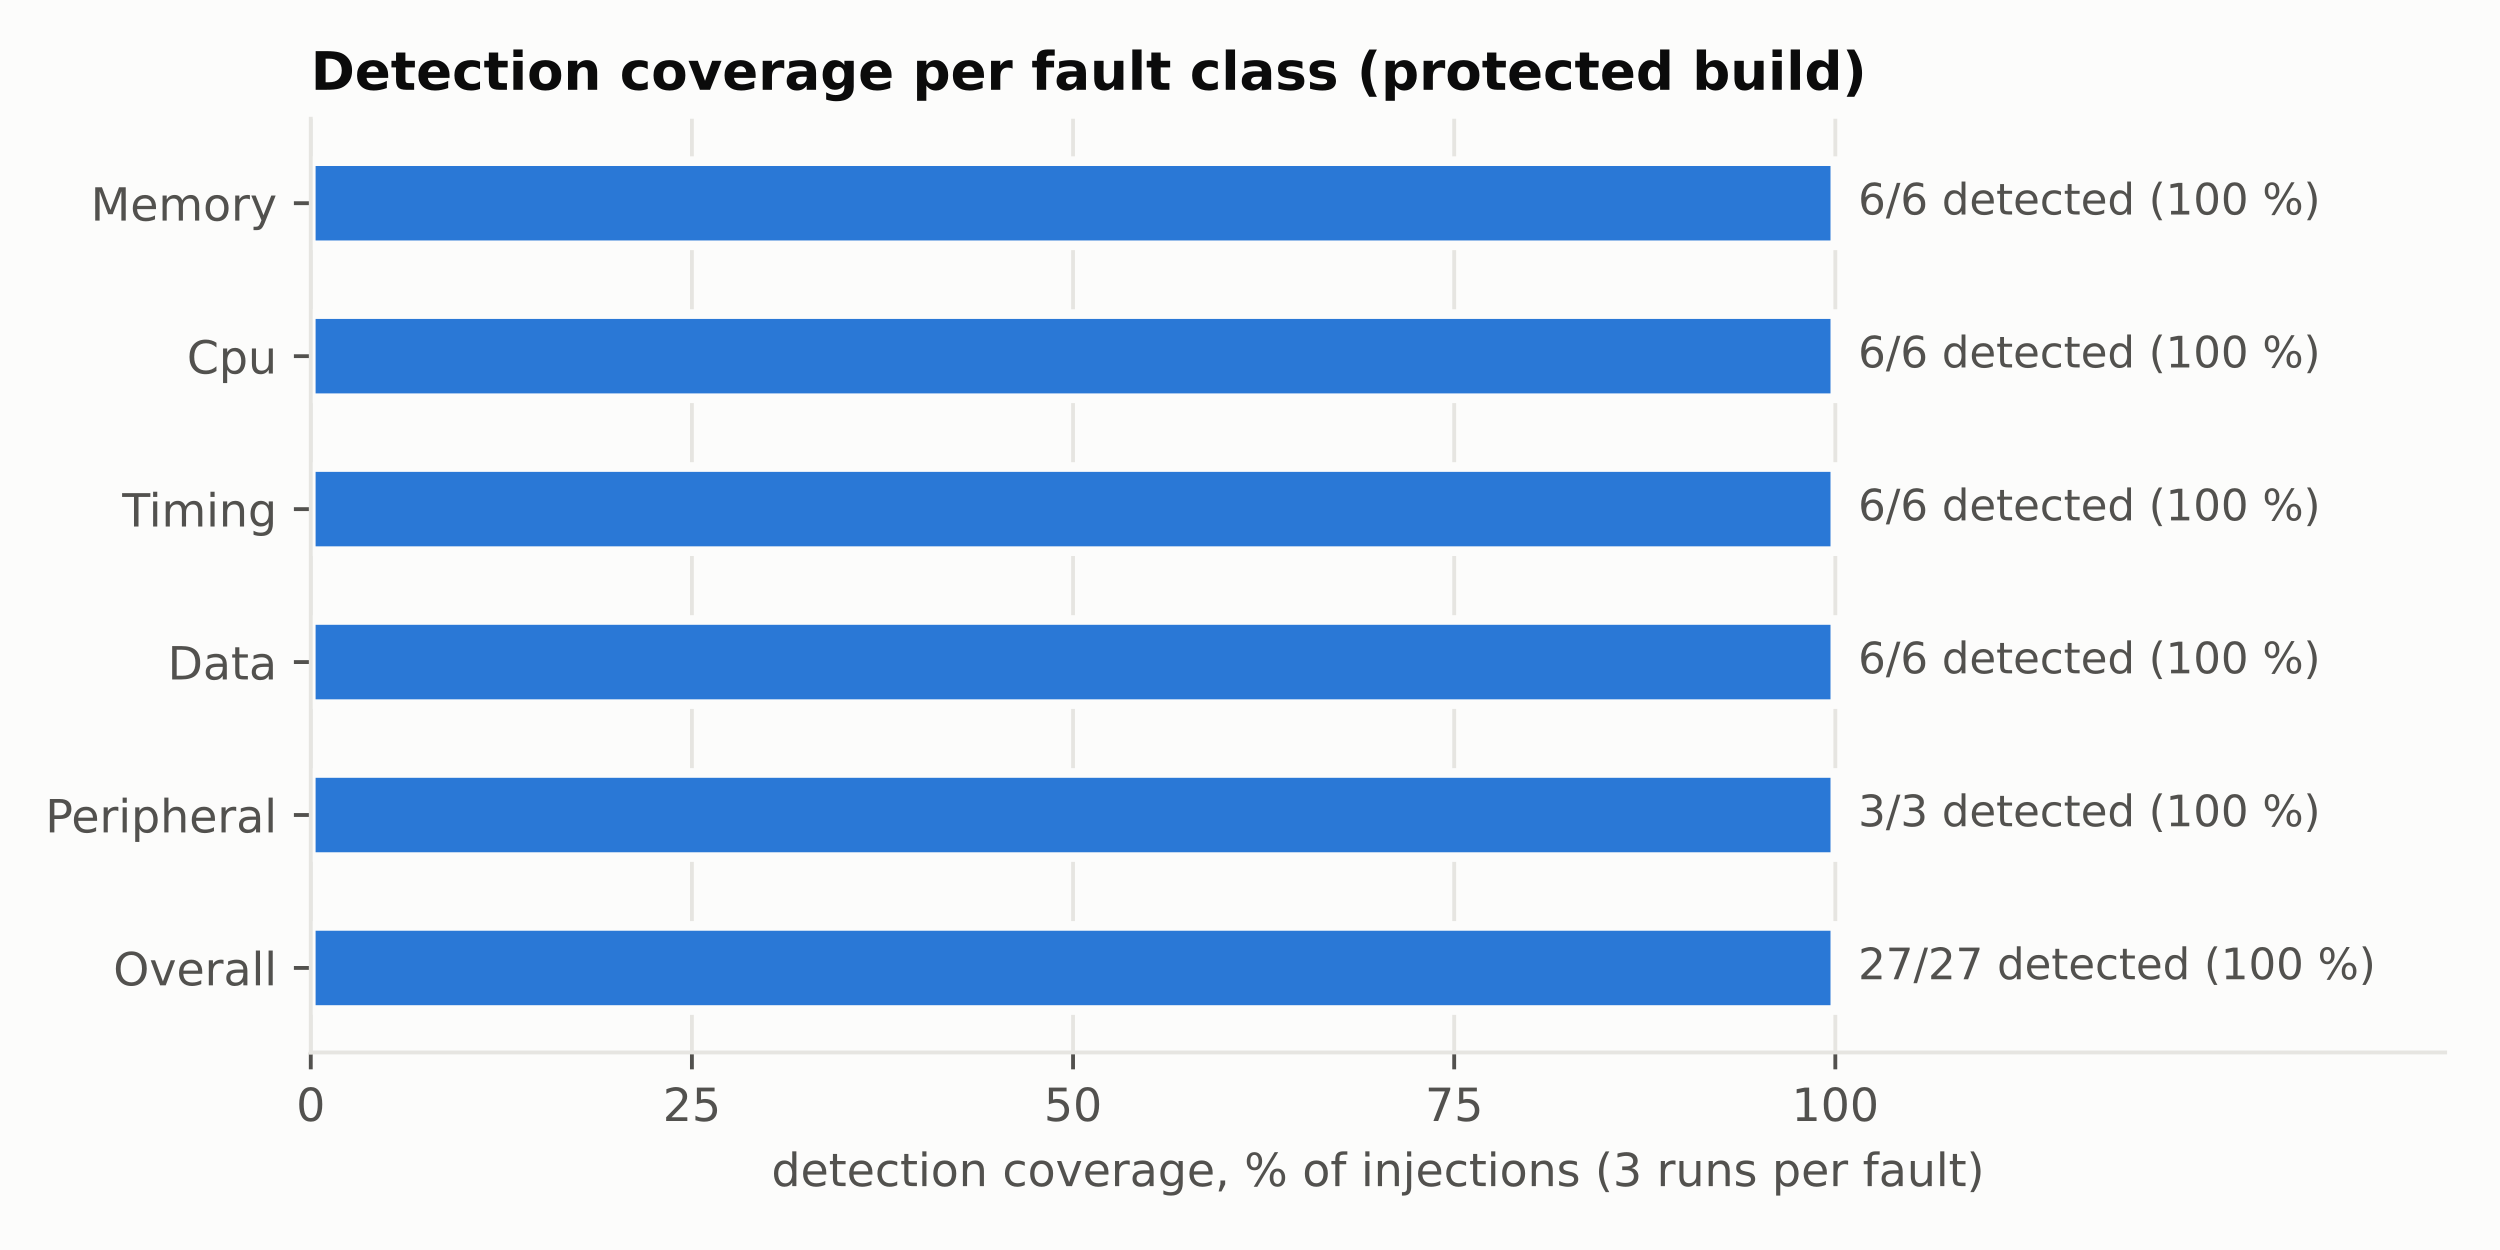
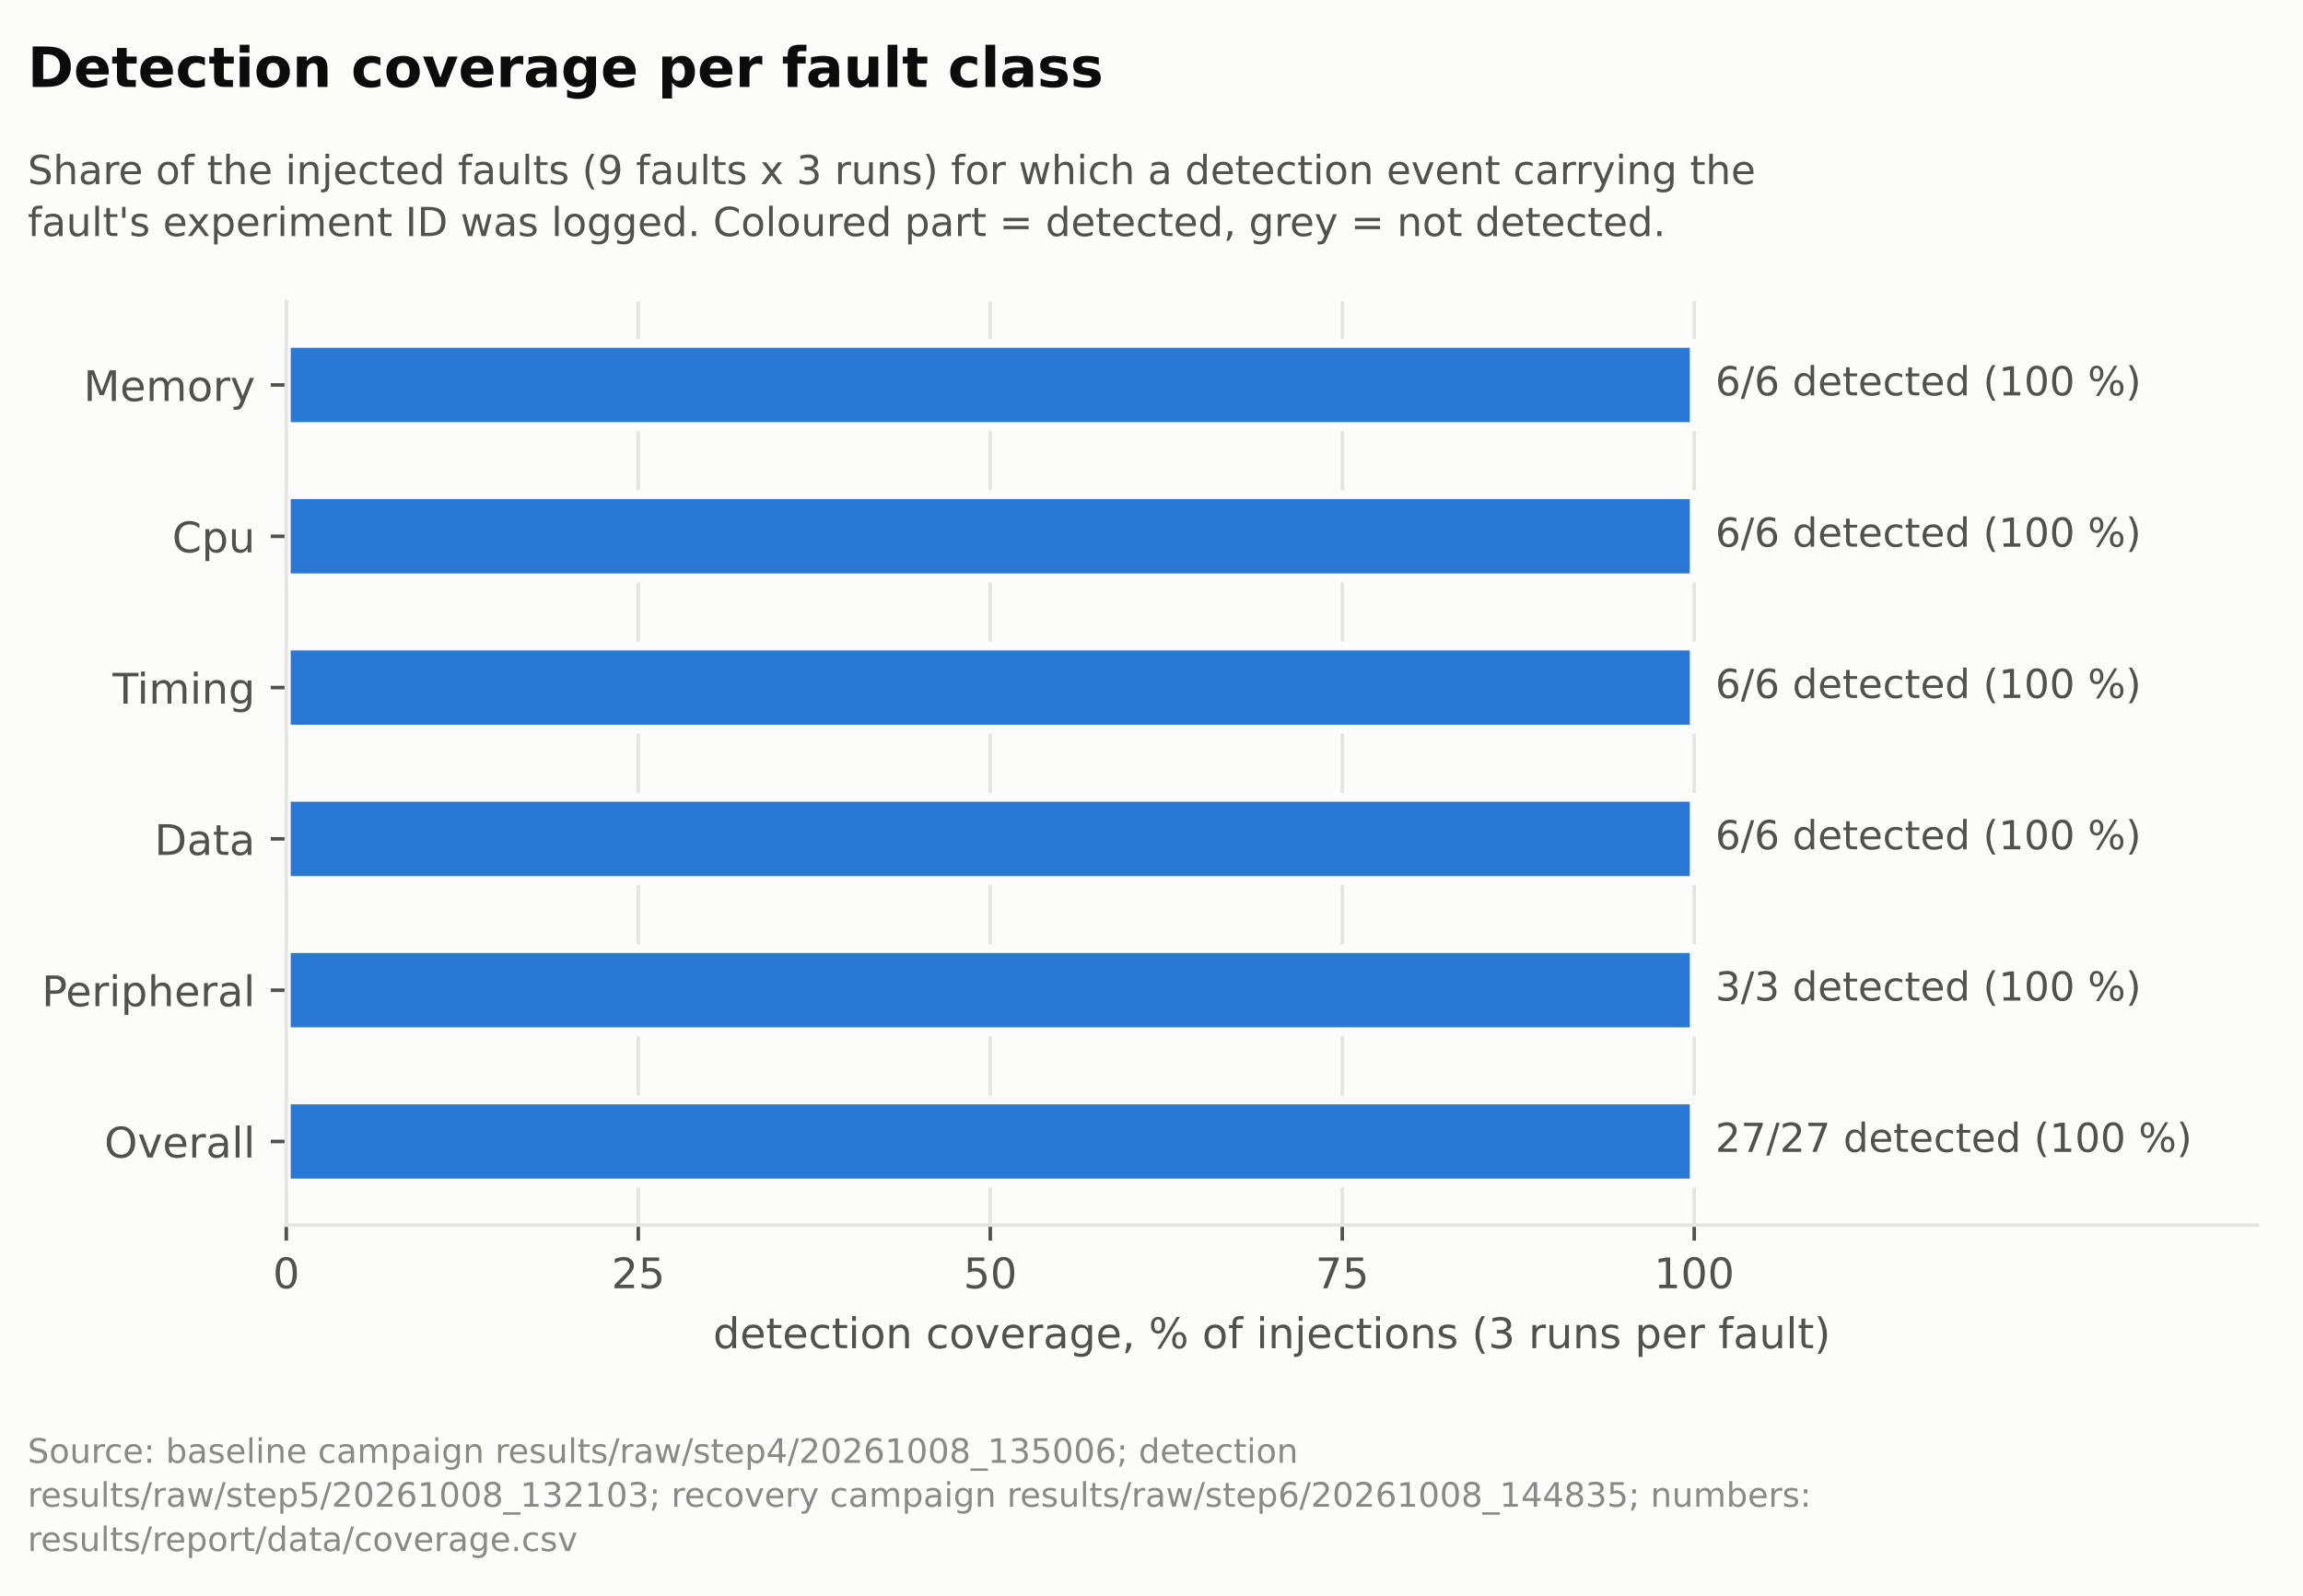
- <svg xmlns="http://www.w3.org/2000/svg" xmlns:xlink="http://www.w3.org/1999/xlink" width="518.4pt" height="259.2pt" viewBox="0 0 518.4 259.2" version="1.1">
+ <svg xmlns="http://www.w3.org/2000/svg" xmlns:xlink="http://www.w3.org/1999/xlink" width="518.4pt" height="359.28pt" viewBox="0 0 518.4 359.28" version="1.1">
  <defs>
    <style type="text/css">*{stroke-linejoin: round; stroke-linecap: butt}</style>
  </defs>
  <g id="figure_1">
    <g id="patch_1">
-       <path d="M 0 259.2  L 518.4 259.2  L 518.4 0  L 0 0  z " style="fill: #fcfcfb" />
+       <path d="M 0 359.28  L 518.4 359.28  L 518.4 0  L 0 0  z " style="fill: #fcfcfb" />
    </g>
    <g id="axes_1">
      <g id="patch_2">
-         <path d="M 64.442 218.238  L 507.024 218.238  L 507.024 24.617  L 64.442 24.617  z " style="fill: #fcfcfb" />
+         <path d="M 64.442 275.838  L 508.14 275.838  L 508.14 67.86  L 64.442 67.86  z " style="fill: #fcfcfb" />
      </g>
      <g id="matplotlib.axis_1">
        <g id="xtick_1">
          <g id="line2d_1">
-             <path d="M 64.442 218.238  L 64.442 24.617  " clip-path="url(#p39b8e1b7d4)" style="fill: none; stroke: #e6e5e1; stroke-width: 0.8; stroke-linecap: square" />
+             <path d="M 64.442 275.838  L 64.442 67.86  " clip-path="url(#p9a566b7a7e)" style="fill: none; stroke: #e6e5e1; stroke-width: 0.8; stroke-linecap: square" />
          </g>
          <g id="line2d_2">
            <defs>
              <path id="mfd9ad8525b" d="M 0 0  L 0 3.5  " style="stroke: #52514e; stroke-width: 0.8" />
            </defs>
            <g>
-               <use xlink:href="#mfd9ad8525b" x="64.442" y="218.238" style="fill: #52514e; stroke: #52514e; stroke-width: 0.8" />
+               <use xlink:href="#mfd9ad8525b" x="64.442" y="275.838" style="fill: #52514e; stroke: #52514e; stroke-width: 0.8" />
            </g>
          </g>
          <g id="text_1">
-             <text style="font-size: 9.5px; font-family: 'DejaVu Sans'; text-anchor: middle; fill: #52514e" x="64.442" y="232.456" transform="rotate(-0 64.4425 232.4555)">0</text>
+             <text style="font-size: 9.5px; font-family: 'DejaVu Sans'; text-anchor: middle; fill: #52514e" x="64.442" y="290.056" transform="rotate(-0 64.4425 290.0555)">0</text>
          </g>
        </g>
        <g id="xtick_2">
          <g id="line2d_3">
-             <path d="M 143.475 218.238  L 143.475 24.617  " clip-path="url(#p39b8e1b7d4)" style="fill: none; stroke: #e6e5e1; stroke-width: 0.8; stroke-linecap: square" />
+             <path d="M 143.674 275.838  L 143.674 67.86  " clip-path="url(#p9a566b7a7e)" style="fill: none; stroke: #e6e5e1; stroke-width: 0.8; stroke-linecap: square" />
          </g>
          <g id="line2d_4">
            <g>
-               <use xlink:href="#mfd9ad8525b" x="143.475" y="218.238" style="fill: #52514e; stroke: #52514e; stroke-width: 0.8" />
+               <use xlink:href="#mfd9ad8525b" x="143.674" y="275.838" style="fill: #52514e; stroke: #52514e; stroke-width: 0.8" />
            </g>
          </g>
          <g id="text_2">
-             <text style="font-size: 9.5px; font-family: 'DejaVu Sans'; text-anchor: middle; fill: #52514e" x="143.475" y="232.456" transform="rotate(-0 143.4749 232.4555)">25</text>
+             <text style="font-size: 9.5px; font-family: 'DejaVu Sans'; text-anchor: middle; fill: #52514e" x="143.674" y="290.056" transform="rotate(-0 143.6742 290.0555)">25</text>
          </g>
        </g>
        <g id="xtick_3">
          <g id="line2d_5">
-             <path d="M 222.507 218.238  L 222.507 24.617  " clip-path="url(#p39b8e1b7d4)" style="fill: none; stroke: #e6e5e1; stroke-width: 0.8; stroke-linecap: square" />
+             <path d="M 222.906 275.838  L 222.906 67.86  " clip-path="url(#p9a566b7a7e)" style="fill: none; stroke: #e6e5e1; stroke-width: 0.8; stroke-linecap: square" />
          </g>
          <g id="line2d_6">
            <g>
-               <use xlink:href="#mfd9ad8525b" x="222.507" y="218.238" style="fill: #52514e; stroke: #52514e; stroke-width: 0.8" />
+               <use xlink:href="#mfd9ad8525b" x="222.906" y="275.838" style="fill: #52514e; stroke: #52514e; stroke-width: 0.8" />
            </g>
          </g>
          <g id="text_3">
-             <text style="font-size: 9.5px; font-family: 'DejaVu Sans'; text-anchor: middle; fill: #52514e" x="222.507" y="232.456" transform="rotate(-0 222.5073 232.4555)">50</text>
+             <text style="font-size: 9.5px; font-family: 'DejaVu Sans'; text-anchor: middle; fill: #52514e" x="222.906" y="290.056" transform="rotate(-0 222.9059 290.0555)">50</text>
          </g>
        </g>
        <g id="xtick_4">
          <g id="line2d_7">
-             <path d="M 301.54 218.238  L 301.54 24.617  " clip-path="url(#p39b8e1b7d4)" style="fill: none; stroke: #e6e5e1; stroke-width: 0.8; stroke-linecap: square" />
+             <path d="M 302.138 275.838  L 302.138 67.86  " clip-path="url(#p9a566b7a7e)" style="fill: none; stroke: #e6e5e1; stroke-width: 0.8; stroke-linecap: square" />
          </g>
          <g id="line2d_8">
            <g>
-               <use xlink:href="#mfd9ad8525b" x="301.54" y="218.238" style="fill: #52514e; stroke: #52514e; stroke-width: 0.8" />
+               <use xlink:href="#mfd9ad8525b" x="302.138" y="275.838" style="fill: #52514e; stroke: #52514e; stroke-width: 0.8" />
            </g>
          </g>
          <g id="text_4">
-             <text style="font-size: 9.5px; font-family: 'DejaVu Sans'; text-anchor: middle; fill: #52514e" x="301.54" y="232.456" transform="rotate(-0 301.5397 232.4555)">75</text>
+             <text style="font-size: 9.5px; font-family: 'DejaVu Sans'; text-anchor: middle; fill: #52514e" x="302.138" y="290.056" transform="rotate(-0 302.1376 290.0555)">75</text>
          </g>
        </g>
        <g id="xtick_5">
          <g id="line2d_9">
-             <path d="M 380.572 218.238  L 380.572 24.617  " clip-path="url(#p39b8e1b7d4)" style="fill: none; stroke: #e6e5e1; stroke-width: 0.8; stroke-linecap: square" />
+             <path d="M 381.369 275.838  L 381.369 67.86  " clip-path="url(#p9a566b7a7e)" style="fill: none; stroke: #e6e5e1; stroke-width: 0.8; stroke-linecap: square" />
          </g>
          <g id="line2d_10">
            <g>
-               <use xlink:href="#mfd9ad8525b" x="380.572" y="218.238" style="fill: #52514e; stroke: #52514e; stroke-width: 0.8" />
+               <use xlink:href="#mfd9ad8525b" x="381.369" y="275.838" style="fill: #52514e; stroke: #52514e; stroke-width: 0.8" />
            </g>
          </g>
          <g id="text_5">
-             <text style="font-size: 9.5px; font-family: 'DejaVu Sans'; text-anchor: middle; fill: #52514e" x="380.572" y="232.456" transform="rotate(-0 380.5721 232.4555)">100</text>
+             <text style="font-size: 9.5px; font-family: 'DejaVu Sans'; text-anchor: middle; fill: #52514e" x="381.369" y="290.056" transform="rotate(-0 381.3693 290.0555)">100</text>
          </g>
        </g>
        <g id="text_6">
-           <text style="font-size: 9.5px; font-family: 'DejaVu Sans'; text-anchor: middle; fill: #52514e" x="285.733" y="245.956" transform="rotate(-0 285.7332 245.9563)">detection coverage, % of injections (3 runs per fault)</text>
+           <text style="font-size: 9.5px; font-family: 'DejaVu Sans'; text-anchor: middle; fill: #52514e" x="286.291" y="303.556" transform="rotate(-0 286.2912 303.5563)">detection coverage, % of injections (3 runs per fault)</text>
        </g>
      </g>
      <g id="matplotlib.axis_2">
        <g id="ytick_1">
          <g id="line2d_11">
            <defs>
              <path id="ma15780b51b" d="M 0 0  L -3.5 0  " style="stroke: #52514e; stroke-width: 0.8" />
            </defs>
            <g>
-               <use xlink:href="#ma15780b51b" x="64.442" y="42.14" style="fill: #52514e; stroke: #52514e; stroke-width: 0.8" />
+               <use xlink:href="#ma15780b51b" x="64.442" y="86.682" style="fill: #52514e; stroke: #52514e; stroke-width: 0.8" />
            </g>
          </g>
          <g id="text_7">
-             <text style="font-size: 9.5px; font-family: 'DejaVu Sans'; text-anchor: end; fill: #52514e" x="57.443" y="45.749" transform="rotate(-0 57.4425 45.74887)">Memory</text>
+             <text style="font-size: 9.5px; font-family: 'DejaVu Sans'; text-anchor: end; fill: #52514e" x="57.443" y="90.291" transform="rotate(-0 57.4425 90.29079)">Memory</text>
          </g>
        </g>
        <g id="ytick_2">
          <g id="line2d_12">
            <g>
-               <use xlink:href="#ma15780b51b" x="64.442" y="73.855" style="fill: #52514e; stroke: #52514e; stroke-width: 0.8" />
+               <use xlink:href="#ma15780b51b" x="64.442" y="120.749" style="fill: #52514e; stroke: #52514e; stroke-width: 0.8" />
            </g>
          </g>
          <g id="text_8">
-             <text style="font-size: 9.5px; font-family: 'DejaVu Sans'; text-anchor: end; fill: #52514e" x="57.443" y="77.464" transform="rotate(-0 57.4425 77.46392)">Cpu</text>
+             <text style="font-size: 9.5px; font-family: 'DejaVu Sans'; text-anchor: end; fill: #52514e" x="57.443" y="124.358" transform="rotate(-0 57.4425 124.3576)">Cpu</text>
          </g>
        </g>
        <g id="ytick_3">
          <g id="line2d_13">
            <g>
-               <use xlink:href="#ma15780b51b" x="64.442" y="105.57" style="fill: #52514e; stroke: #52514e; stroke-width: 0.8" />
+               <use xlink:href="#ma15780b51b" x="64.442" y="154.815" style="fill: #52514e; stroke: #52514e; stroke-width: 0.8" />
            </g>
          </g>
          <g id="text_9">
-             <text style="font-size: 9.5px; font-family: 'DejaVu Sans'; text-anchor: end; fill: #52514e" x="57.443" y="109.179" transform="rotate(-0 57.4425 109.1793)">Timing</text>
+             <text style="font-size: 9.5px; font-family: 'DejaVu Sans'; text-anchor: end; fill: #52514e" x="57.443" y="158.425" transform="rotate(-0 57.4425 158.4247)">Timing</text>
          </g>
        </g>
        <g id="ytick_4">
          <g id="line2d_14">
            <g>
-               <use xlink:href="#ma15780b51b" x="64.442" y="137.285" style="fill: #52514e; stroke: #52514e; stroke-width: 0.8" />
+               <use xlink:href="#ma15780b51b" x="64.442" y="188.882" style="fill: #52514e; stroke: #52514e; stroke-width: 0.8" />
            </g>
          </g>
          <g id="text_10">
-             <text style="font-size: 9.5px; font-family: 'DejaVu Sans'; text-anchor: end; fill: #52514e" x="57.443" y="140.894" transform="rotate(-0 57.4425 140.894)">Data</text>
+             <text style="font-size: 9.5px; font-family: 'DejaVu Sans'; text-anchor: end; fill: #52514e" x="57.443" y="192.491" transform="rotate(-0 57.4425 192.4912)">Data</text>
          </g>
        </g>
        <g id="ytick_5">
          <g id="line2d_15">
            <g>
-               <use xlink:href="#ma15780b51b" x="64.442" y="169" style="fill: #52514e; stroke: #52514e; stroke-width: 0.8" />
+               <use xlink:href="#ma15780b51b" x="64.442" y="222.949" style="fill: #52514e; stroke: #52514e; stroke-width: 0.8" />
            </g>
          </g>
          <g id="text_11">
-             <text style="font-size: 9.5px; font-family: 'DejaVu Sans'; text-anchor: end; fill: #52514e" x="57.443" y="172.609" transform="rotate(-0 57.4425 172.6094)">Peripheral</text>
+             <text style="font-size: 9.5px; font-family: 'DejaVu Sans'; text-anchor: end; fill: #52514e" x="57.443" y="226.558" transform="rotate(-0 57.4425 226.5583)">Peripheral</text>
          </g>
        </g>
        <g id="ytick_6">
          <g id="line2d_16">
            <g>
-               <use xlink:href="#ma15780b51b" x="64.442" y="200.715" style="fill: #52514e; stroke: #52514e; stroke-width: 0.8" />
+               <use xlink:href="#ma15780b51b" x="64.442" y="257.016" style="fill: #52514e; stroke: #52514e; stroke-width: 0.8" />
            </g>
          </g>
          <g id="text_12">
-             <text style="font-size: 9.5px; font-family: 'DejaVu Sans'; text-anchor: end; fill: #52514e" x="57.443" y="204.324" transform="rotate(-0 57.4425 204.3245)">Overall</text>
+             <text style="font-size: 9.5px; font-family: 'DejaVu Sans'; text-anchor: end; fill: #52514e" x="57.443" y="260.625" transform="rotate(-0 57.4425 260.6251)">Overall</text>
          </g>
        </g>
      </g>
      <g id="patch_3">
-         <path d="M 64.442 50.862  L 380.572 50.862  L 380.572 33.418  L 64.442 33.418  z " clip-path="url(#p39b8e1b7d4)" style="fill: #e6e5e1" />
+         <path d="M 64.442 96.05  L 381.369 96.05  L 381.369 77.314  L 64.442 77.314  z " clip-path="url(#p9a566b7a7e)" style="fill: #e6e5e1" />
      </g>
      <g id="patch_4">
-         <path d="M 64.442 50.862  L 380.572 50.862  L 380.572 33.418  L 64.442 33.418  z " clip-path="url(#p39b8e1b7d4)" style="fill: #2a78d6; stroke: #fcfcfb; stroke-width: 2; stroke-linejoin: miter" />
+         <path d="M 64.442 96.05  L 381.369 96.05  L 381.369 77.314  L 64.442 77.314  z " clip-path="url(#p9a566b7a7e)" style="fill: #2a78d6; stroke: #fcfcfb; stroke-width: 2; stroke-linejoin: miter" />
      </g>
      <g id="patch_5">
-         <path d="M 64.442 82.577  L 380.572 82.577  L 380.572 65.133  L 64.442 65.133  z " clip-path="url(#p39b8e1b7d4)" style="fill: #e6e5e1" />
+         <path d="M 64.442 130.117  L 381.369 130.117  L 381.369 111.38  L 64.442 111.38  z " clip-path="url(#p9a566b7a7e)" style="fill: #e6e5e1" />
      </g>
      <g id="patch_6">
-         <path d="M 64.442 82.577  L 380.572 82.577  L 380.572 65.133  L 64.442 65.133  z " clip-path="url(#p39b8e1b7d4)" style="fill: #2a78d6; stroke: #fcfcfb; stroke-width: 2; stroke-linejoin: miter" />
+         <path d="M 64.442 130.117  L 381.369 130.117  L 381.369 111.38  L 64.442 111.38  z " clip-path="url(#p9a566b7a7e)" style="fill: #2a78d6; stroke: #fcfcfb; stroke-width: 2; stroke-linejoin: miter" />
      </g>
      <g id="patch_7">
-         <path d="M 64.442 114.292  L 380.572 114.292  L 380.572 96.848  L 64.442 96.848  z " clip-path="url(#p39b8e1b7d4)" style="fill: #e6e5e1" />
+         <path d="M 64.442 164.184  L 381.369 164.184  L 381.369 145.447  L 64.442 145.447  z " clip-path="url(#p9a566b7a7e)" style="fill: #e6e5e1" />
      </g>
      <g id="patch_8">
-         <path d="M 64.442 114.292  L 380.572 114.292  L 380.572 96.848  L 64.442 96.848  z " clip-path="url(#p39b8e1b7d4)" style="fill: #2a78d6; stroke: #fcfcfb; stroke-width: 2; stroke-linejoin: miter" />
+         <path d="M 64.442 164.184  L 381.369 164.184  L 381.369 145.447  L 64.442 145.447  z " clip-path="url(#p9a566b7a7e)" style="fill: #2a78d6; stroke: #fcfcfb; stroke-width: 2; stroke-linejoin: miter" />
      </g>
      <g id="patch_9">
-         <path d="M 64.442 146.007  L 380.572 146.007  L 380.572 128.563  L 64.442 128.563  z " clip-path="url(#p39b8e1b7d4)" style="fill: #e6e5e1" />
+         <path d="M 64.442 198.251  L 381.369 198.251  L 381.369 179.514  L 64.442 179.514  z " clip-path="url(#p9a566b7a7e)" style="fill: #e6e5e1" />
      </g>
      <g id="patch_10">
-         <path d="M 64.442 146.007  L 380.572 146.007  L 380.572 128.563  L 64.442 128.563  z " clip-path="url(#p39b8e1b7d4)" style="fill: #2a78d6; stroke: #fcfcfb; stroke-width: 2; stroke-linejoin: miter" />
+         <path d="M 64.442 198.251  L 381.369 198.251  L 381.369 179.514  L 64.442 179.514  z " clip-path="url(#p9a566b7a7e)" style="fill: #2a78d6; stroke: #fcfcfb; stroke-width: 2; stroke-linejoin: miter" />
      </g>
      <g id="patch_11">
-         <path d="M 64.442 177.722  L 380.572 177.722  L 380.572 160.279  L 64.442 160.279  z " clip-path="url(#p39b8e1b7d4)" style="fill: #e6e5e1" />
+         <path d="M 64.442 232.317  L 381.369 232.317  L 381.369 213.581  L 64.442 213.581  z " clip-path="url(#p9a566b7a7e)" style="fill: #e6e5e1" />
      </g>
      <g id="patch_12">
-         <path d="M 64.442 177.722  L 380.572 177.722  L 380.572 160.279  L 64.442 160.279  z " clip-path="url(#p39b8e1b7d4)" style="fill: #2a78d6; stroke: #fcfcfb; stroke-width: 2; stroke-linejoin: miter" />
+         <path d="M 64.442 232.317  L 381.369 232.317  L 381.369 213.581  L 64.442 213.581  z " clip-path="url(#p9a566b7a7e)" style="fill: #2a78d6; stroke: #fcfcfb; stroke-width: 2; stroke-linejoin: miter" />
      </g>
      <g id="patch_13">
-         <path d="M 64.442 209.437  L 380.572 209.437  L 380.572 191.994  L 64.442 191.994  z " clip-path="url(#p39b8e1b7d4)" style="fill: #e6e5e1" />
+         <path d="M 64.442 266.384  L 381.369 266.384  L 381.369 247.648  L 64.442 247.648  z " clip-path="url(#p9a566b7a7e)" style="fill: #e6e5e1" />
      </g>
      <g id="patch_14">
-         <path d="M 64.442 209.437  L 380.572 209.437  L 380.572 191.994  L 64.442 191.994  z " clip-path="url(#p39b8e1b7d4)" style="fill: #2a78d6; stroke: #fcfcfb; stroke-width: 2; stroke-linejoin: miter" />
+         <path d="M 64.442 266.384  L 381.369 266.384  L 381.369 247.648  L 64.442 247.648  z " clip-path="url(#p9a566b7a7e)" style="fill: #2a78d6; stroke: #fcfcfb; stroke-width: 2; stroke-linejoin: miter" />
      </g>
      <g id="patch_15">
-         <path d="M 64.442 218.238  L 64.442 24.617  " style="fill: none; stroke: #e6e5e1; stroke-width: 0.8; stroke-linejoin: miter; stroke-linecap: square" />
+         <path d="M 64.442 275.838  L 64.442 67.86  " style="fill: none; stroke: #e6e5e1; stroke-width: 0.8; stroke-linejoin: miter; stroke-linecap: square" />
      </g>
      <g id="patch_16">
-         <path d="M 64.442 218.238  L 507.024 218.238  " style="fill: none; stroke: #e6e5e1; stroke-width: 0.8; stroke-linejoin: miter; stroke-linecap: square" />
+         <path d="M 64.442 275.838  L 508.14 275.838  " style="fill: none; stroke: #e6e5e1; stroke-width: 0.8; stroke-linejoin: miter; stroke-linecap: square" />
      </g>
      <g id="text_13">
-         <text style="font-size: 9px; font-family: 'DejaVu Sans'; text-anchor: start; fill: #52514e" x="385.314" y="44.478" transform="rotate(-0 385.3141 44.47823)">6/6 detected  (100 %)</text>
+         <text style="font-size: 9px; font-family: 'DejaVu Sans'; text-anchor: start; fill: #52514e" x="386.123" y="89.02" transform="rotate(-0 386.1232 89.02015)">6/6 detected  (100 %)</text>
      </g>
      <g id="text_14">
-         <text style="font-size: 9px; font-family: 'DejaVu Sans'; text-anchor: start; fill: #52514e" x="385.314" y="76.193" transform="rotate(-0 385.3141 76.19327)">6/6 detected  (100 %)</text>
+         <text style="font-size: 9px; font-family: 'DejaVu Sans'; text-anchor: start; fill: #52514e" x="386.123" y="123.087" transform="rotate(-0 386.1232 123.0869)">6/6 detected  (100 %)</text>
      </g>
      <g id="text_15">
-         <text style="font-size: 9px; font-family: 'DejaVu Sans'; text-anchor: start; fill: #52514e" x="385.314" y="107.908" transform="rotate(-0 385.3141 107.9083)">6/6 detected  (100 %)</text>
+         <text style="font-size: 9px; font-family: 'DejaVu Sans'; text-anchor: start; fill: #52514e" x="386.123" y="157.154" transform="rotate(-0 386.1232 157.1537)">6/6 detected  (100 %)</text>
      </g>
      <g id="text_16">
-         <text style="font-size: 9px; font-family: 'DejaVu Sans'; text-anchor: start; fill: #52514e" x="385.314" y="139.623" transform="rotate(-0 385.3141 139.6234)">6/6 detected  (100 %)</text>
+         <text style="font-size: 9px; font-family: 'DejaVu Sans'; text-anchor: start; fill: #52514e" x="386.123" y="191.221" transform="rotate(-0 386.1232 191.2205)">6/6 detected  (100 %)</text>
      </g>
      <g id="text_17">
-         <text style="font-size: 9px; font-family: 'DejaVu Sans'; text-anchor: start; fill: #52514e" x="385.314" y="171.338" transform="rotate(-0 385.3141 171.3384)">3/3 detected  (100 %)</text>
+         <text style="font-size: 9px; font-family: 'DejaVu Sans'; text-anchor: start; fill: #52514e" x="386.123" y="225.287" transform="rotate(-0 386.1232 225.2873)">3/3 detected  (100 %)</text>
      </g>
      <g id="text_18">
-         <text style="font-size: 9px; font-family: 'DejaVu Sans'; text-anchor: start; fill: #52514e" x="385.314" y="203.053" transform="rotate(-0 385.3141 203.0535)">27/27 detected  (100 %)</text>
-       </g>
-       <g id="text_19">
-         <text style="font-weight: 600; font-size: 11px; font-family: 'DejaVu Sans'; text-anchor: start; fill: #0b0b0b" x="64.442" y="18.617" transform="rotate(-0 64.4425 18.61742)">Detection coverage per fault class (protected build)</text>
-       </g>
+         <text style="font-size: 9px; font-family: 'DejaVu Sans'; text-anchor: start; fill: #52514e" x="386.123" y="259.354" transform="rotate(-0 386.1232 259.3541)">27/27 detected  (100 %)</text>
+       </g>
+     </g>
+     <g id="text_19">
+       <text style="font-weight: 700; font-size: 12.5px; font-family: 'DejaVu Sans'; text-anchor: start; fill: #0b0b0b" x="6.221" y="19.578" transform="rotate(-0 6.2208 19.57805)">Detection coverage per fault class</text>
+     </g>
+     <g id="text_20">
+       <text style="font-size: 9px; font-family: 'DejaVu Sans'; fill: #52514e" transform="translate(6.2208 41.45344)">Share of the injected faults (9 faults x 3 runs) for which a detection event carrying the</text>
+       <text style="font-size: 9px; font-family: 'DejaVu Sans'; fill: #52514e" transform="translate(6.2208 53.15344)">fault's experiment ID was logged. Coloured part = detected, grey = not detected.</text>
+     </g>
+     <g id="text_21">
+       <text style="font-size: 7.6px; font-family: 'DejaVu Sans'; fill: #8a8984" transform="translate(6.2208 329.3714)">Source: baseline campaign results/raw/step4/20261008_135006; detection</text>
+       <text style="font-size: 7.6px; font-family: 'DejaVu Sans'; fill: #8a8984" transform="translate(6.2208 339.2514)">results/raw/step5/20261008_132103; recovery campaign results/raw/step6/20261008_144835; numbers:</text>
+       <text style="font-size: 7.6px; font-family: 'DejaVu Sans'; fill: #8a8984" transform="translate(6.2208 349.2371)">results/report/data/coverage.csv</text>
    </g>
  </g>
  <defs>
-     <clipPath id="p39b8e1b7d4">
-       <rect x="64.442" y="24.617" width="442.582" height="193.62" />
+     <clipPath id="p9a566b7a7e">
+       <rect x="64.442" y="67.86" width="443.697" height="207.978" />
    </clipPath>
  </defs>
</svg>
